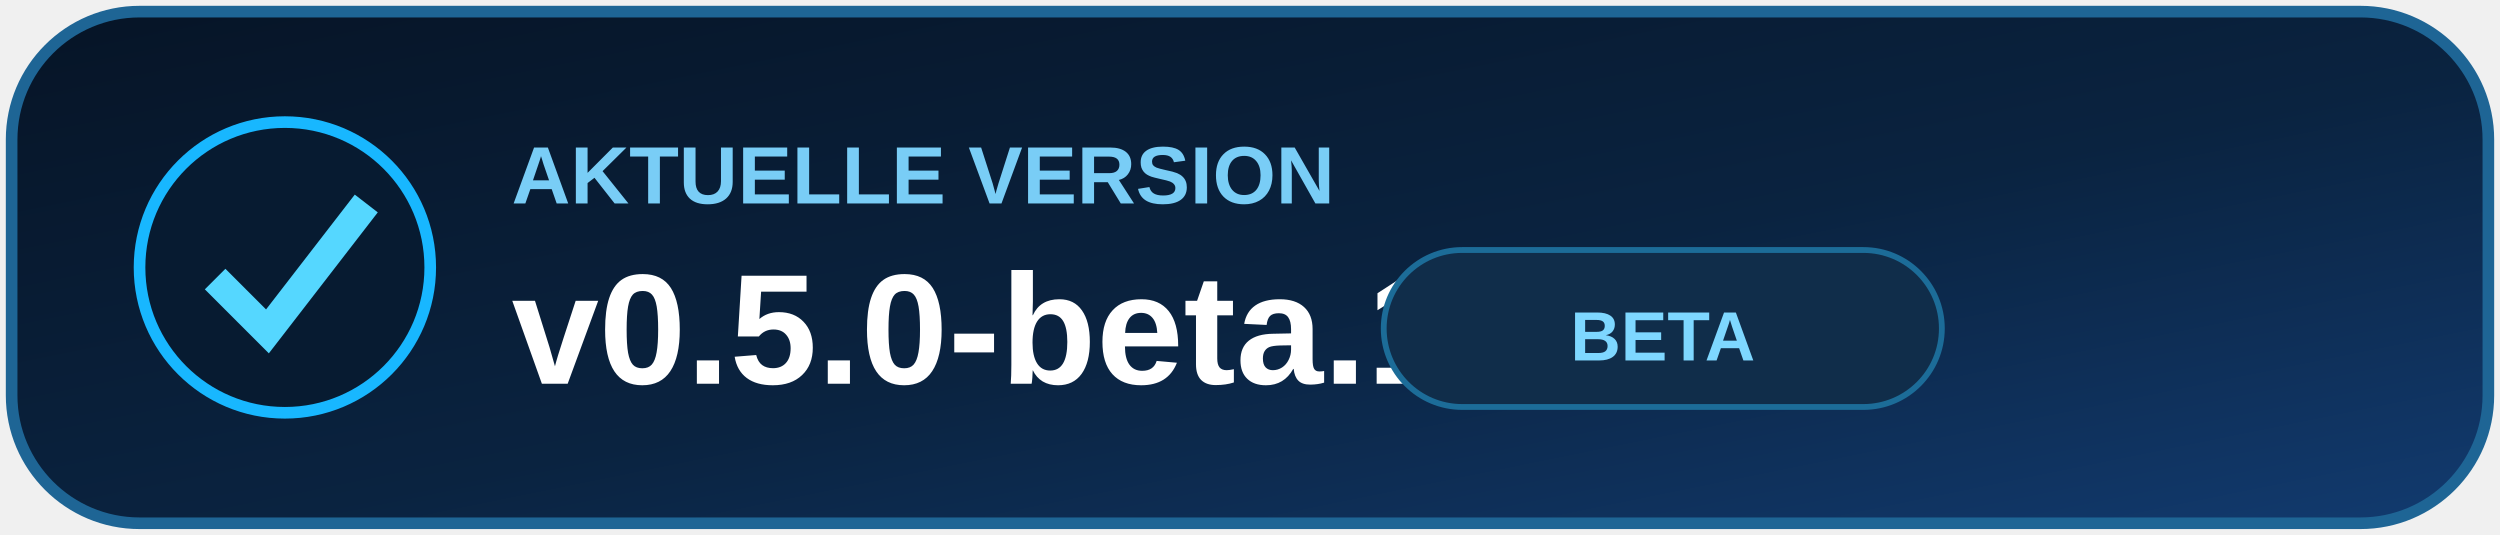
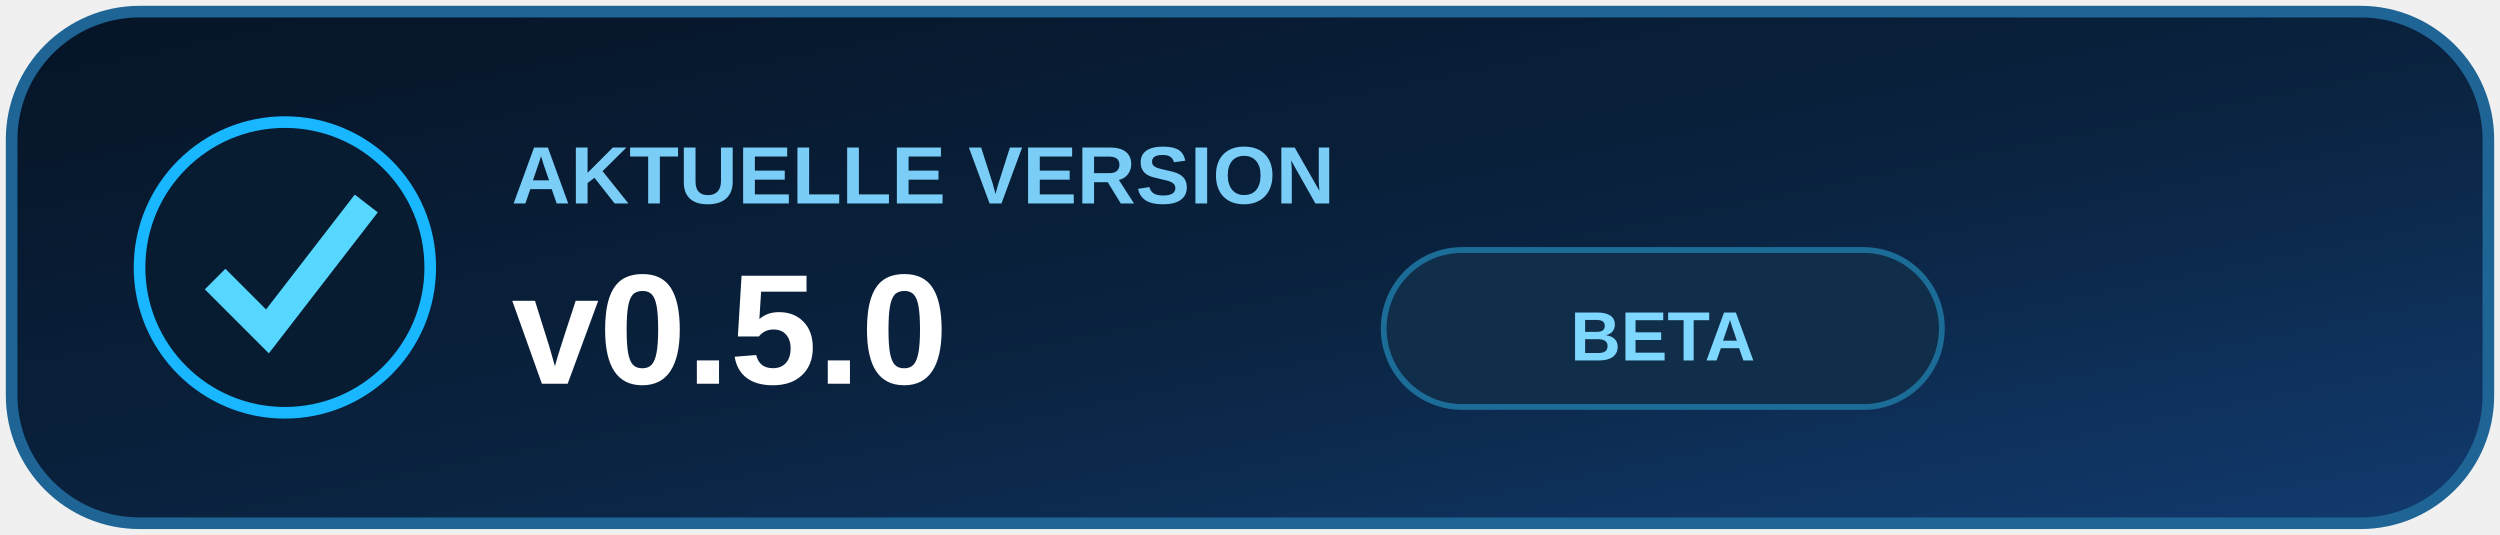
- <svg xmlns="http://www.w3.org/2000/svg" width="430" height="92" viewBox="0 0 430 92" role="img" aria-label="Aktuelle AnMaCha Cast Version v0.5.0-beta.1 BETA">
+ <svg xmlns="http://www.w3.org/2000/svg" width="430" height="92" viewBox="0 0 430 92" role="img" aria-label="Aktuelle AnMaCha Cast Version v0.5.0 BETA">
  <defs>
    <linearGradient id="bg" x1="0" y1="0" x2="1" y2="1">
      <stop stop-color="#061426" />
      <stop offset=".55" stop-color="#0a2340" />
      <stop offset="1" stop-color="#123b70" />
    </linearGradient>
  </defs>
  <rect x="2" y="2" width="426" height="88" rx="22" fill="url(#bg)" stroke="#1e6595" stroke-width="2" />
  <circle cx="49" cy="46" r="25" fill="#071b31" stroke="#18b7ff" stroke-width="2" />
  <path d="M37 48l9 9 17-22" fill="none" stroke="#55d7ff" stroke-width="5" />
  <text x="88" y="35" font-family="Segoe UI,Arial,sans-serif" font-size="14" font-weight="700" fill="#79cdf6">AKTUELLE VERSION</text>
-   <text x="88" y="66" font-family="Segoe UI,Arial,sans-serif" font-size="27" font-weight="700" fill="#fff">v0.5.0-beta.1</text>
+   <text x="88" y="66" font-family="Segoe UI,Arial,sans-serif" font-size="27" font-weight="700" fill="#fff">v0.5.0</text>
  <rect x="238" y="43" width="96" height="27" rx="13.5" fill="#102d4a" stroke="#1c6c98" />
  <text x="286" y="62" text-anchor="middle" font-family="Segoe UI,Arial,sans-serif" font-size="12" font-weight="700" fill="#7ed7ff">BETA</text>
</svg>
